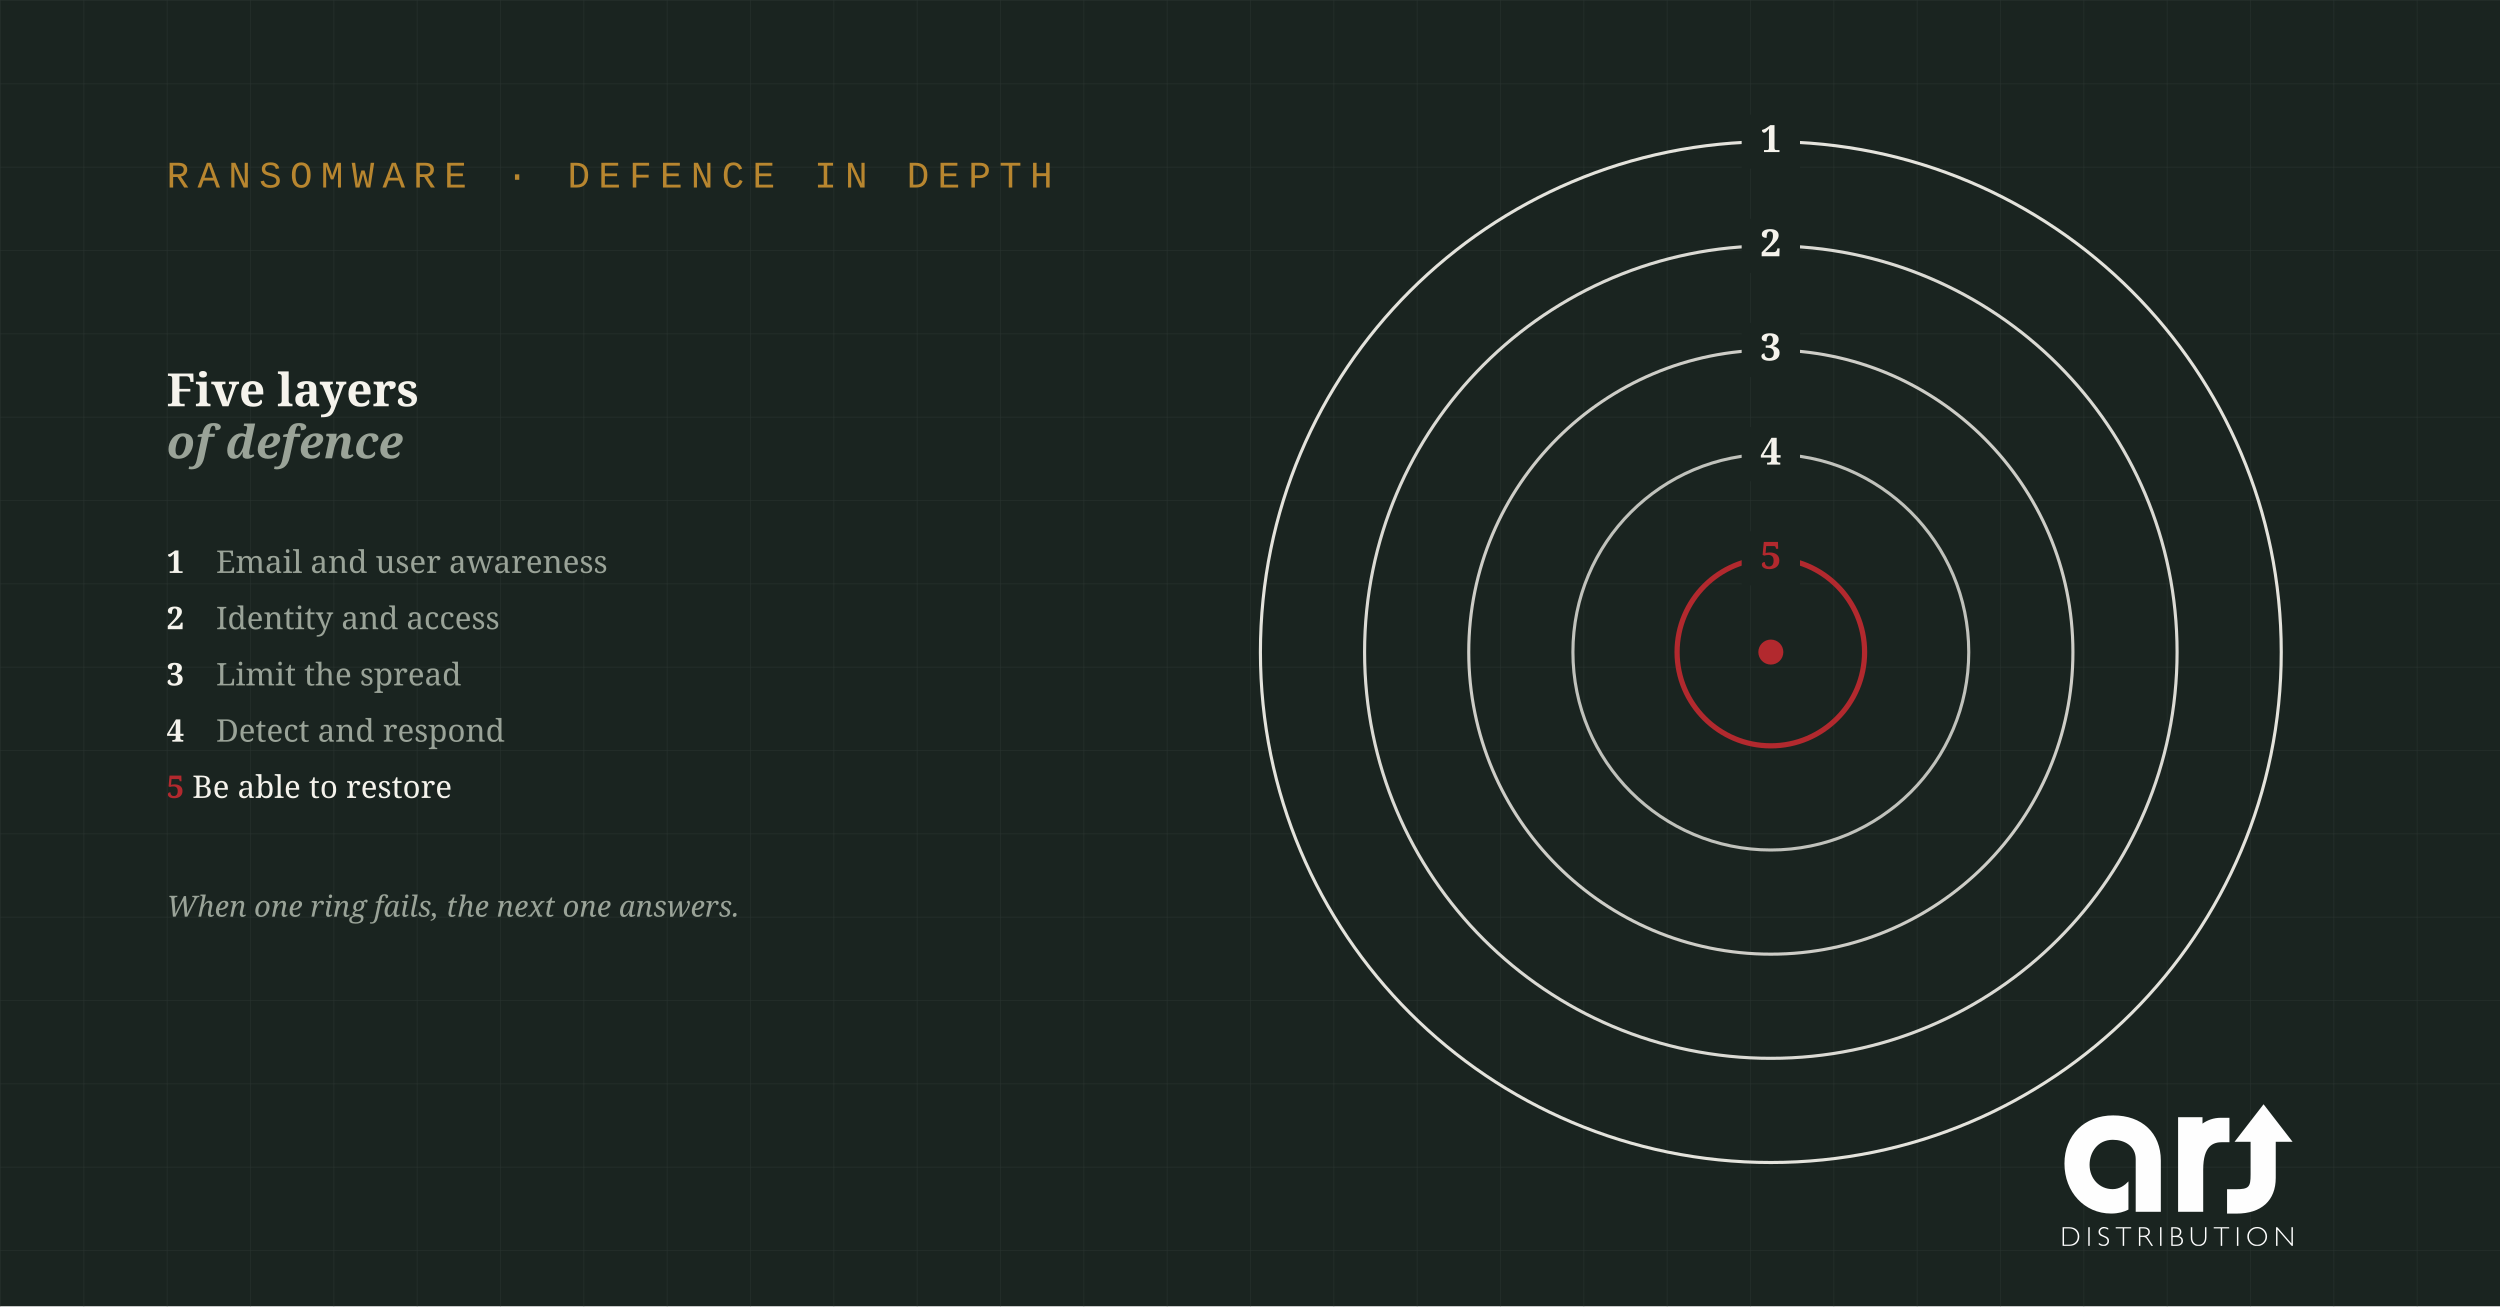
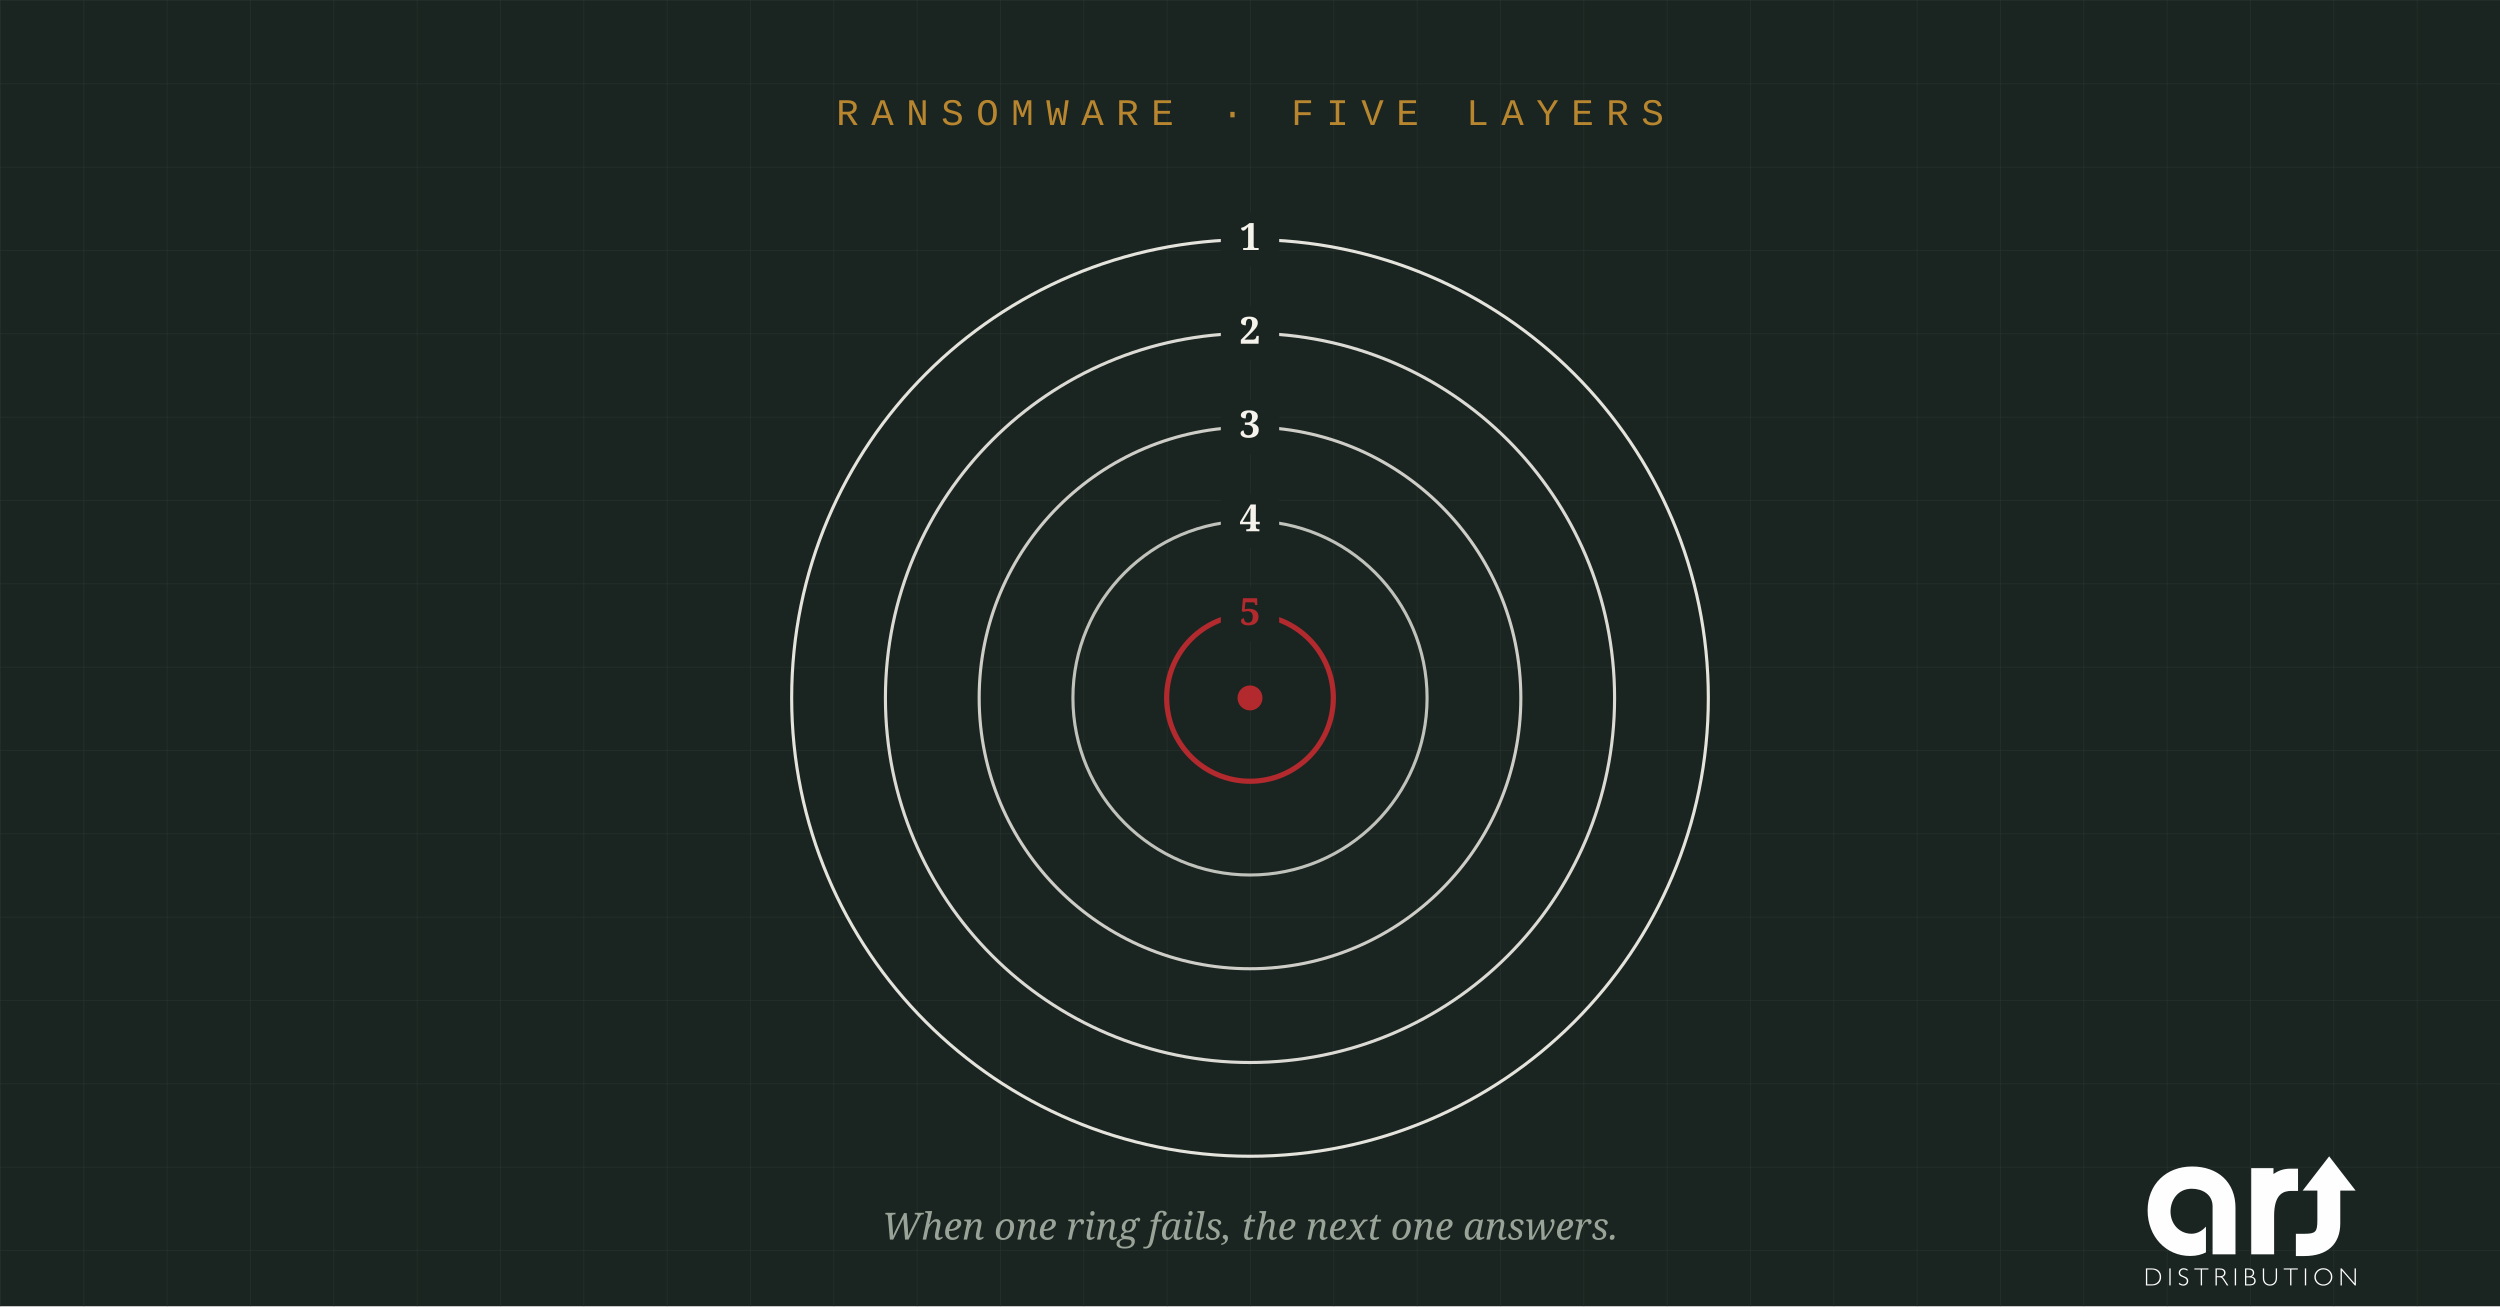
<svg xmlns="http://www.w3.org/2000/svg" viewBox="0 0 1200 627" width="1200" height="627">
  <rect width="1200" height="627" fill="#1a2420" />
  <defs>
    <pattern id="grid" width="40" height="40" patternUnits="userSpaceOnUse">
      <path d="M 40 0 L 0 0 0 40" fill="none" stroke="#2a3430" stroke-width="0.5" />
    </pattern>
  </defs>
  <rect width="1200" height="627" fill="url(#grid)" />
-   <text x="80" y="90" font-family="'Courier New', monospace" font-size="18" fill="#b8862f" letter-spacing="4">RANSOMWARE · DEFENCE IN DEPTH</text>
-   <g transform="translate(850 313)">
-     <circle cx="0" cy="0" r="245" fill="none" stroke="#f5f3ec" stroke-width="1.5" opacity="0.92" />
-     <circle cx="0" cy="0" r="195" fill="none" stroke="#f5f3ec" stroke-width="1.5" opacity="0.88" />
-     <circle cx="0" cy="0" r="145" fill="none" stroke="#f5f3ec" stroke-width="1.5" opacity="0.82" />
-     <circle cx="0" cy="0" r="95" fill="none" stroke="#f5f3ec" stroke-width="1.5" opacity="0.76" />
-     <circle cx="0" cy="0" r="45" fill="none" stroke="#b2292e" stroke-width="2.5" />
+   <text x="600" y="60" text-anchor="middle" font-family="'Courier New', monospace" font-size="18" fill="#b8862f" letter-spacing="6">RANSOMWARE · FIVE LAYERS</text>
+   <g transform="translate(600 335)">
+     <circle cx="0" cy="0" r="220" fill="none" stroke="#f5f3ec" stroke-width="1.5" opacity="0.92" />
+     <circle cx="0" cy="0" r="175" fill="none" stroke="#f5f3ec" stroke-width="1.5" opacity="0.88" />
+     <circle cx="0" cy="0" r="130" fill="none" stroke="#f5f3ec" stroke-width="1.5" opacity="0.82" />
+     <circle cx="0" cy="0" r="85" fill="none" stroke="#f5f3ec" stroke-width="1.5" opacity="0.76" />
+     <circle cx="0" cy="0" r="40" fill="none" stroke="#b2292e" stroke-width="2.5" />
    <circle cx="0" cy="0" r="6" fill="#b2292e" />
    <g font-family="'Iowan Old Style', Georgia, serif" font-size="18" font-weight="600" fill="#f5f3ec" text-anchor="middle">
-       <rect x="-14" y="-258" width="28" height="26" fill="#1a2420" />
-       <text x="0" y="-240">1</text>
-       <rect x="-14" y="-208" width="28" height="26" fill="#1a2420" />
-       <text x="0" y="-190">2</text>
-       <rect x="-14" y="-158" width="28" height="26" fill="#1a2420" />
-       <text x="0" y="-140">3</text>
-       <rect x="-14" y="-108" width="28" height="26" fill="#1a2420" />
-       <text x="0" y="-90">4</text>
-       <rect x="-14" y="-58" width="28" height="26" fill="#1a2420" />
-       <text x="0" y="-40" fill="#b2292e">5</text>
+       <rect x="-14" y="-233" width="28" height="26" fill="#1a2420" />
+       <text x="0" y="-215">1</text>
+       <rect x="-14" y="-188" width="28" height="26" fill="#1a2420" />
+       <text x="0" y="-170">2</text>
+       <rect x="-14" y="-143" width="28" height="26" fill="#1a2420" />
+       <text x="0" y="-125">3</text>
+       <rect x="-14" y="-98" width="28" height="26" fill="#1a2420" />
+       <text x="0" y="-80">4</text>
+       <rect x="-14" y="-53" width="28" height="26" fill="#1a2420" />
+       <text x="0" y="-35" fill="#b2292e">5</text>
    </g>
  </g>
-   <g font-family="'Iowan Old Style', Georgia, serif" font-size="17" fill="#f5f3ec">
-     <text x="80" y="195" font-size="22" font-weight="600">Five layers</text>
-     <text x="80" y="220" font-size="22" font-weight="600" fill="#9aa398" font-style="italic">of defence</text>
-     <g font-size="15" fill="#9aa398">
-       <text x="80" y="275">
-         <tspan fill="#f5f3ec" font-weight="600">1</tspan>   Email and user awareness</text>
-       <text x="80" y="302">
-         <tspan fill="#f5f3ec" font-weight="600">2</tspan>   Identity and access</text>
-       <text x="80" y="329">
-         <tspan fill="#f5f3ec" font-weight="600">3</tspan>   Limit the spread</text>
-       <text x="80" y="356">
-         <tspan fill="#f5f3ec" font-weight="600">4</tspan>   Detect and respond</text>
-       <text x="80" y="383">
-         <tspan fill="#b2292e" font-weight="600">5</tspan>
-         <tspan fill="#f5f3ec">Be able to restore</tspan>
-       </text>
-     </g>
-     <text x="80" y="440" font-size="14" fill="#9aa398" font-style="italic">When one ring fails, the next one answers.</text>
-   </g>
-   <svg x="990" y="530" width="140" height="68" viewBox="905 715 1699 1045" preserveAspectRatio="xMinYMin meet">
+   <text x="600" y="595" text-anchor="middle" font-family="'Iowan Old Style', Georgia, serif" font-size="18" fill="#9aa398" font-style="italic">When one ring fails, the next one answers.</text>
+   <svg x="1030" y="555" width="130" height="62" viewBox="905 715 1699 1045" preserveAspectRatio="xMinYMin meet">
    <path fill="#fefefe" d="M 916.247 1631.409 L 916.247 1751.309 L 955.03 1751.309 C 972.813 1751.309 987.613 1745.842 999.463 1734.905 C 1011.309 1723.971 1017.234 1709.476 1017.234 1691.409 C 1017.234 1673.734 1011.397 1659.326 999.709 1648.155 C 988.034 1636.988 972.909 1631.409 954.338 1631.409 L 916.247 1631.409 Z M 905.609 1622.542 L 953.751 1622.542 C 978.097 1622.542 996.68 1628.946 1009.509 1641.755 C 1022.343 1654.559 1028.747 1671.113 1028.747 1691.409 C 1028.747 1711.309 1022.405 1727.751 1009.709 1740.717 C 997.009 1753.684 978.98 1760.176 955.622 1760.176 L 905.609 1760.176 L 905.609 1622.542 Z" />
    <path fill="#fefefe" d="M 1095.117 1760.174 L 1105.755 1760.174 L 1105.755 1622.541 L 1095.117 1622.541 L 1095.117 1760.174 Z" />
    <path fill="#fefefe" d="M 1242.365 1629.438 L 1242.365 1641.159 C 1230.407 1634.13 1220.136 1630.622 1211.528 1630.622 C 1203.253 1630.622 1196.344 1633.13 1190.79 1638.159 C 1185.236 1643.18 1182.465 1649.401 1182.465 1656.826 C 1182.465 1662.147 1184.103 1666.938 1187.39 1671.214 C 1190.678 1675.484 1197.54 1679.584 1207.982 1683.526 C 1218.423 1687.468 1226.048 1690.755 1230.836 1693.38 C 1235.628 1696.001 1239.703 1699.818 1243.057 1704.805 C 1246.403 1709.793 1248.078 1716.272 1248.078 1724.214 C 1248.078 1734.793 1244.198 1743.722 1236.453 1751.014 C 1228.707 1758.301 1219.248 1761.947 1208.078 1761.947 C 1196.653 1761.947 1184.89 1757.947 1172.807 1749.926 L 1172.807 1737.418 C 1186.148 1747.205 1197.698 1752.097 1207.486 1752.097 C 1215.628 1752.097 1222.515 1749.447 1228.128 1744.164 C 1233.744 1738.884 1236.553 1732.393 1236.553 1724.705 C 1236.553 1718.859 1234.815 1713.589 1231.332 1708.893 C 1227.844 1704.193 1220.79 1699.805 1210.161 1695.718 C 1199.519 1691.643 1191.923 1688.355 1187.353 1685.855 C 1182.786 1683.351 1178.907 1679.793 1175.715 1675.176 C 1172.528 1670.547 1170.936 1664.584 1170.936 1657.293 C 1170.936 1647.197 1174.815 1638.576 1182.565 1631.455 C 1190.307 1624.326 1199.644 1620.768 1210.54 1620.768 C 1221.244 1620.768 1231.861 1623.664 1242.365 1629.438" />
    <path fill="#fefefe" d="M 1297.499 1622.543 L 1297.499 1631.409 L 1349.124 1631.409 L 1349.124 1760.176 L 1359.865 1760.176 L 1359.865 1631.409 L 1411.486 1631.409 L 1411.486 1622.543 L 1297.499 1622.543 Z" />
    <path fill="#fefefe" d="M 1479.333 1631.409 L 1479.333 1685.301 L 1502.187 1685.301 C 1513.816 1685.301 1522.696 1682.947 1528.837 1678.255 C 1534.983 1673.563 1538.05 1666.913 1538.05 1658.305 C 1538.05 1649.83 1534.937 1643.23 1528.691 1638.501 C 1522.445 1633.771 1513.483 1631.409 1501.795 1631.409 L 1479.333 1631.409 Z M 1468.691 1622.542 L 1503.962 1622.542 C 1518.741 1622.542 1530.033 1625.742 1537.854 1632.146 C 1545.675 1638.551 1549.579 1647.209 1549.579 1658.109 C 1549.579 1674.005 1540.845 1685.163 1523.37 1691.605 C 1527.904 1693.771 1534.012 1700.767 1541.696 1712.588 L 1572.829 1760.176 L 1560.229 1760.176 L 1536.254 1722.455 C 1528.246 1709.842 1522.016 1701.976 1517.545 1698.846 C 1513.075 1695.73 1506.55 1694.167 1497.954 1694.167 L 1479.333 1694.167 L 1479.333 1760.176 L 1468.691 1760.176 L 1468.691 1622.542 Z" />
    <path fill="#fefefe" d="M 1624.505 1760.174 L 1635.142 1760.174 L 1635.142 1622.541 L 1624.505 1622.541 L 1624.505 1760.174 Z" />
    <path fill="#fefefe" d="M 1717.861 1695.251 L 1717.861 1751.309 L 1746.336 1751.309 C 1758.098 1751.309 1767.028 1748.784 1773.132 1743.721 C 1779.24 1738.663 1782.294 1731.901 1782.294 1723.43 C 1782.294 1704.646 1768.761 1695.251 1741.707 1695.251 L 1717.861 1695.251 Z M 1717.861 1631.409 L 1717.861 1686.284 L 1732.64 1686.284 C 1757.665 1686.284 1770.178 1677.159 1770.178 1658.896 C 1770.178 1640.572 1757.528 1631.409 1732.248 1631.409 L 1717.861 1631.409 Z M 1707.223 1622.542 L 1735.894 1622.542 C 1750.928 1622.542 1762.332 1625.697 1770.082 1632.001 C 1777.823 1638.305 1781.703 1647.013 1781.703 1658.109 C 1781.703 1671.371 1775.103 1681.592 1761.902 1688.747 C 1783.119 1693.342 1793.723 1704.967 1793.723 1723.626 C 1793.723 1734.797 1789.573 1743.676 1781.261 1750.276 C 1772.948 1756.876 1761.707 1760.176 1747.519 1760.176 L 1707.223 1760.176 L 1707.223 1622.542 Z" />
    <path fill="#fefefe" d="M 1955.951 1622.542 L 1966.592 1622.542 L 1966.592 1697.613 C 1966.592 1718.167 1961.234 1734.03 1950.53 1745.201 C 1939.83 1756.371 1925.963 1761.951 1908.955 1761.951 C 1892.009 1761.951 1878.18 1756.434 1867.48 1745.396 C 1856.78 1734.363 1851.417 1719.251 1851.417 1700.076 L 1851.417 1622.542 L 1862.159 1622.542 L 1862.159 1699.684 C 1862.159 1716.101 1866.505 1728.946 1875.213 1738.205 C 1883.921 1747.467 1895.163 1752.096 1908.955 1752.096 C 1922.884 1752.096 1934.188 1747.417 1942.896 1738.059 C 1951.605 1728.701 1955.951 1715.409 1955.951 1698.205 L 1955.951 1622.542 Z" />
    <path fill="#fefefe" d="M 2020.544 1622.543 L 2020.544 1631.409 L 2072.165 1631.409 L 2072.165 1760.176 L 2082.906 1760.176 L 2082.906 1631.409 L 2134.531 1631.409 L 2134.531 1622.543 L 2020.544 1622.543 Z" />
    <path fill="#fefefe" d="M 2191.542 1760.174 L 2202.18 1760.174 L 2202.18 1622.541 L 2191.542 1622.541 L 2191.542 1760.174 Z" />
    <path fill="#fefefe" d="M 2341.39 1752.098 C 2358.52 1752.098 2372.966 1746.235 2384.749 1734.51 C 2396.536 1722.785 2402.424 1708.414 2402.424 1691.406 C 2402.424 1674.327 2396.536 1659.931 2384.749 1648.206 C 2372.966 1636.481 2358.52 1630.623 2341.39 1630.623 C 2324.199 1630.623 2309.641 1636.481 2297.732 1648.206 C 2285.824 1659.931 2279.861 1674.327 2279.861 1691.406 C 2279.861 1708.414 2285.824 1722.785 2297.732 1734.51 C 2309.641 1746.235 2324.199 1752.098 2341.39 1752.098 M 2340.995 1620.769 C 2361.341 1620.769 2378.595 1627.614 2392.732 1641.31 C 2406.882 1655.006 2413.949 1671.702 2413.949 1691.406 C 2413.949 1711.048 2406.882 1727.714 2392.732 1741.406 C 2378.595 1755.102 2361.341 1761.948 2340.995 1761.948 C 2320.711 1761.948 2303.532 1755.102 2289.457 1741.406 C 2275.378 1727.714 2268.336 1711.048 2268.336 1691.406 C 2268.336 1671.702 2275.378 1655.006 2289.457 1641.31 C 2303.532 1627.614 2320.711 1620.769 2340.995 1620.769" />
    <path fill="#fefefe" d="M 2593.713 1622.543 L 2593.713 1742.834 L 2489.329 1622.543 L 2480.317 1622.543 L 2480.317 1760.176 L 2490.954 1760.176 L 2490.954 1639.885 L 2595.6 1760.176 L 2604.35 1760.176 L 2604.35 1622.543 L 2593.713 1622.543 Z" />
    <path fill="#fefefe" d="M 1278.819 797.869 C 1067.161 797.869 919.415 944.027 919.415 1153.402 C 919.415 1363.477 1067.161 1521.852 1263.211 1521.852 C 1318.344 1521.852 1358.115 1509.631 1391.361 1492.835 L 1391.361 1284.685 C 1364.528 1313.414 1326.049 1341.839 1274.803 1341.839 C 1177.861 1341.839 1104.719 1264.71 1104.719 1162.448 C 1104.719 1070.719 1163.607 977.881 1276.278 977.881 C 1360.29 977.881 1445.007 1021.973 1445.007 1120.735 L 1445.007 1508.769 L 1630.328 1508.769 L 1630.328 1131.152 C 1630.328 928.644 1492.436 797.869 1278.819 797.869 M 2388.148 715.677 L 2173.978 992.848 L 2292.649 992.848 L 2292.649 1233.539 C 2292.649 1328.085 2278.523 1342.331 2184.003 1342.331 L 2118.857 1342.331 L 2118.857 1522.331 L 2187.982 1522.331 C 2372.328 1522.331 2478.073 1426.085 2478.073 1258.318 L 2478.073 992.848 L 2602.349 992.848 L 2388.148 715.677 Z M 2136.344 815.381 L 2075.186 815.381 C 2018.019 815.381 1974.99 832.548 1937.628 858.406 L 1937.628 810.931 L 1757.644 810.931 L 1757.644 1508.769 L 1942.823 1508.769 L 1942.823 1198.356 C 1942.823 1018.481 2018.49 995.394 2084.278 995.394 L 2136.344 995.394 L 2136.344 815.381 Z" />
  </svg>
</svg>
